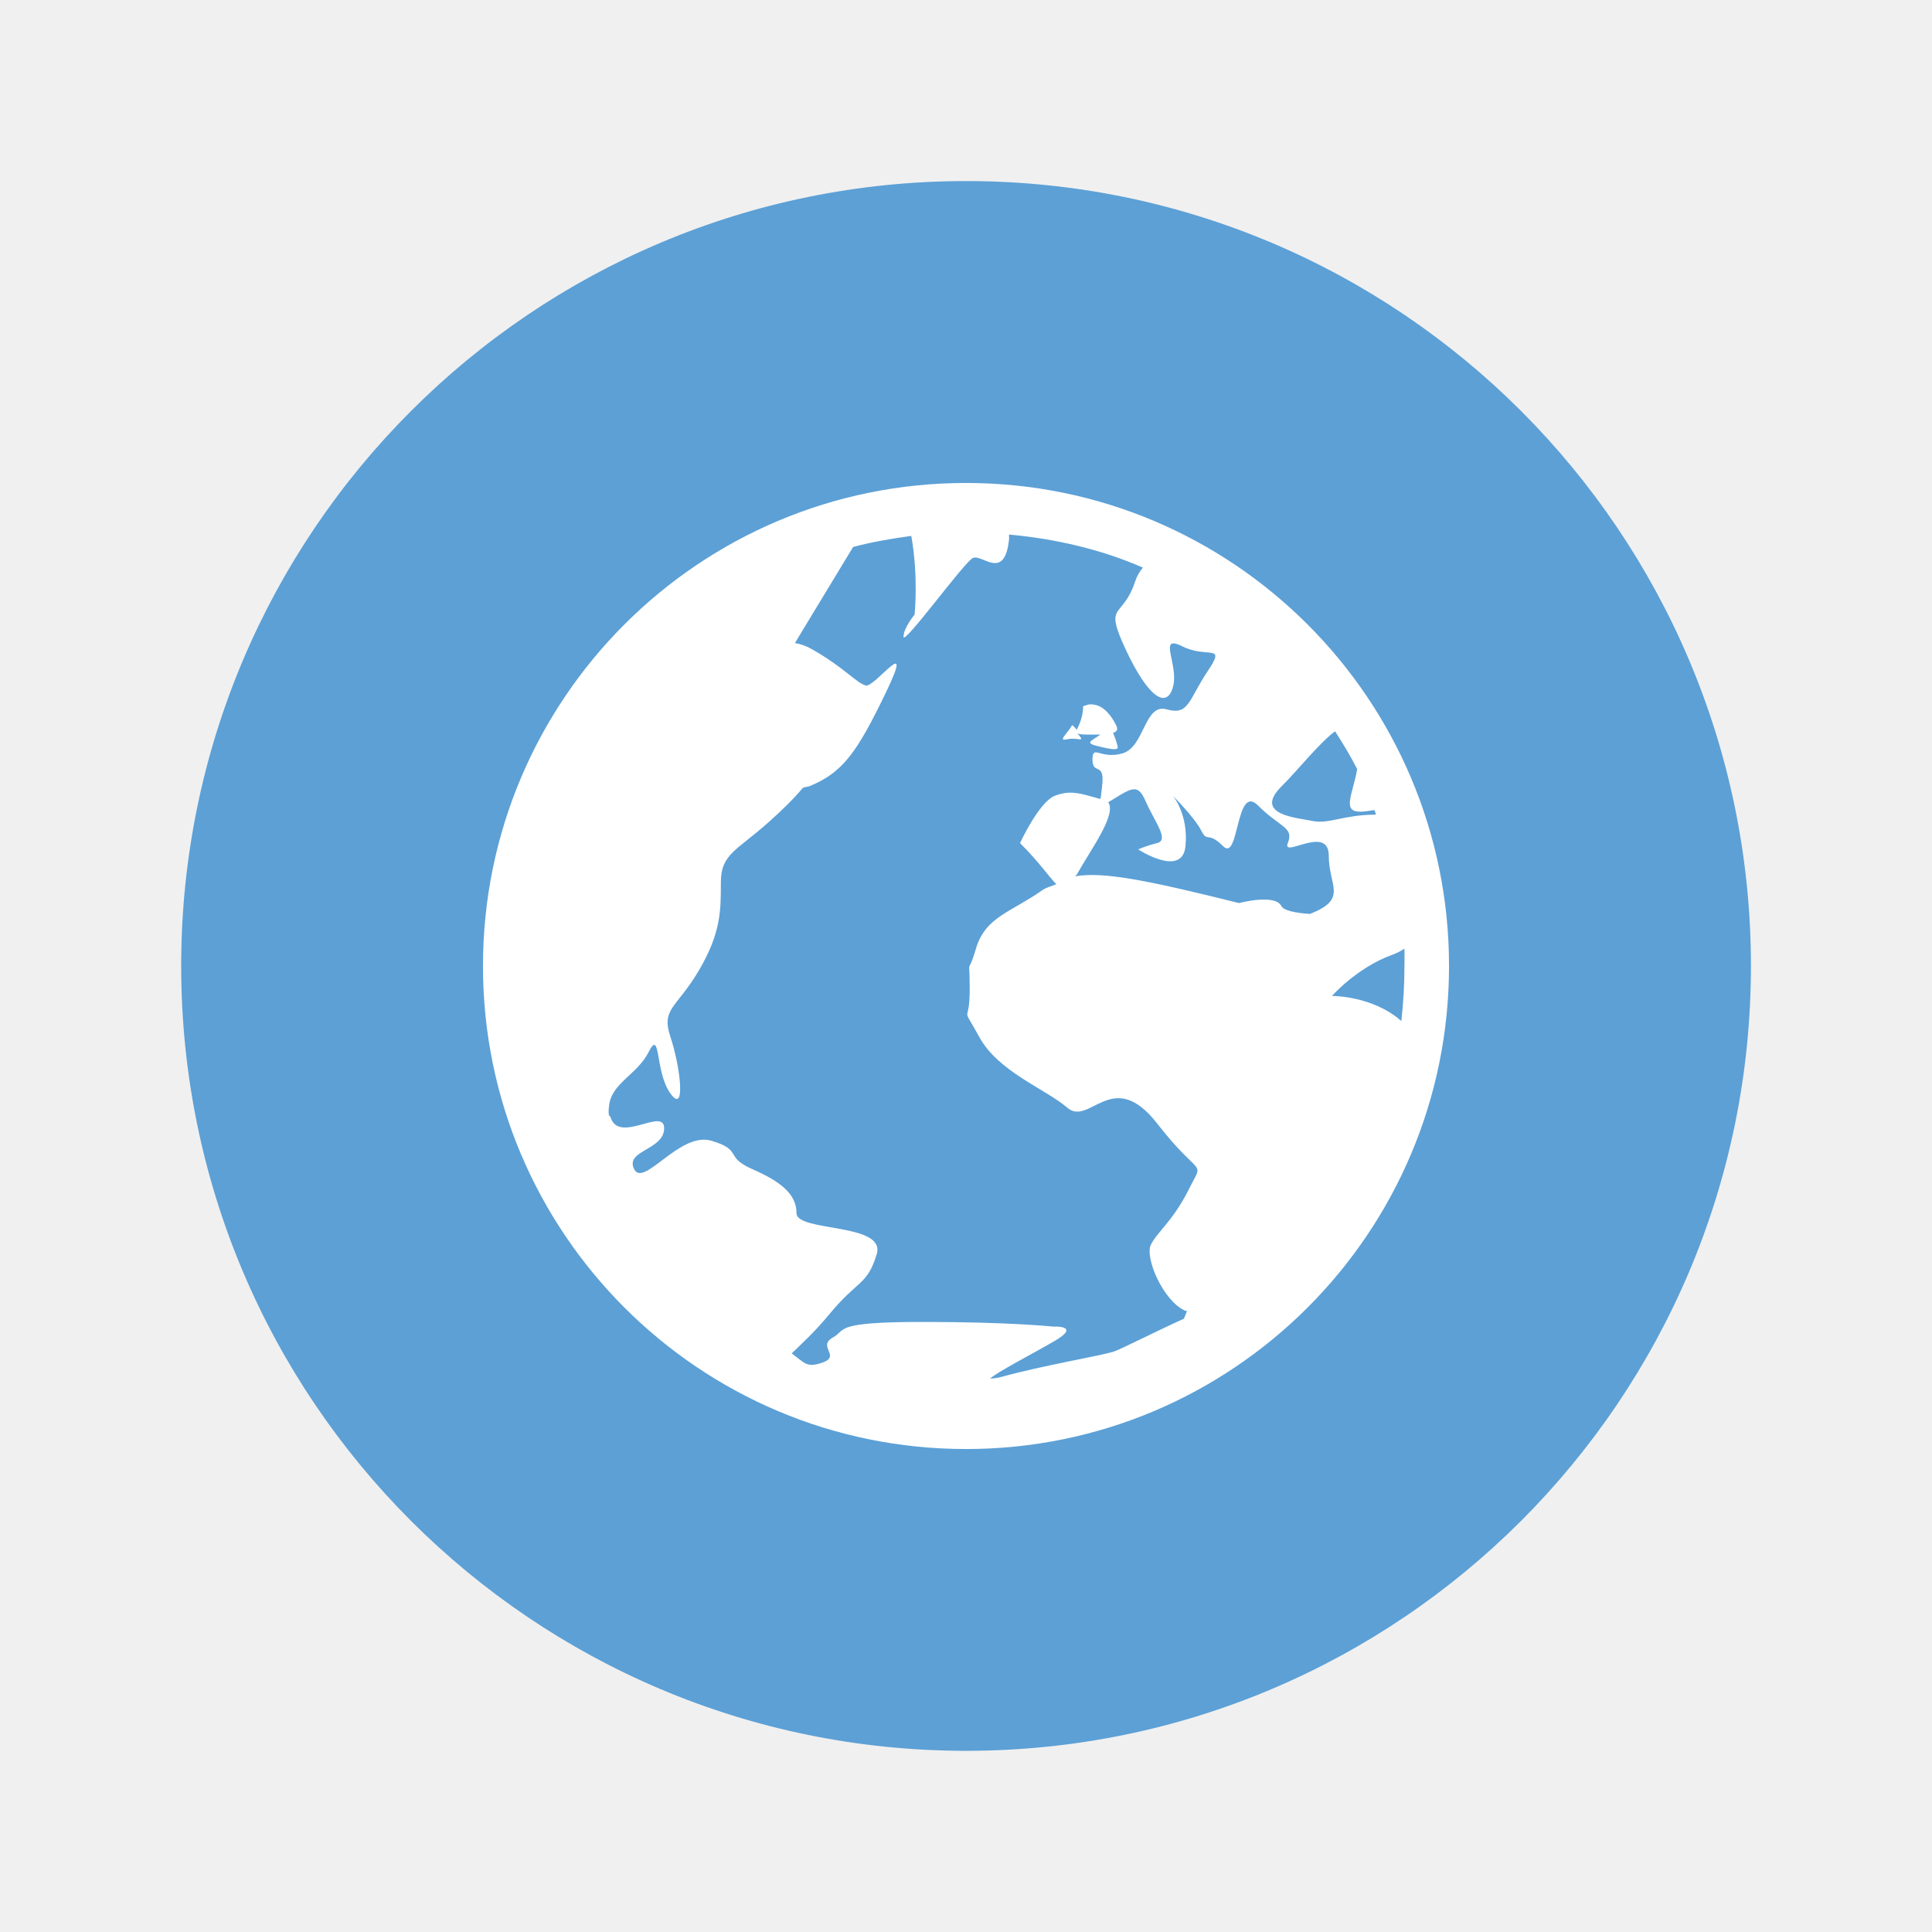
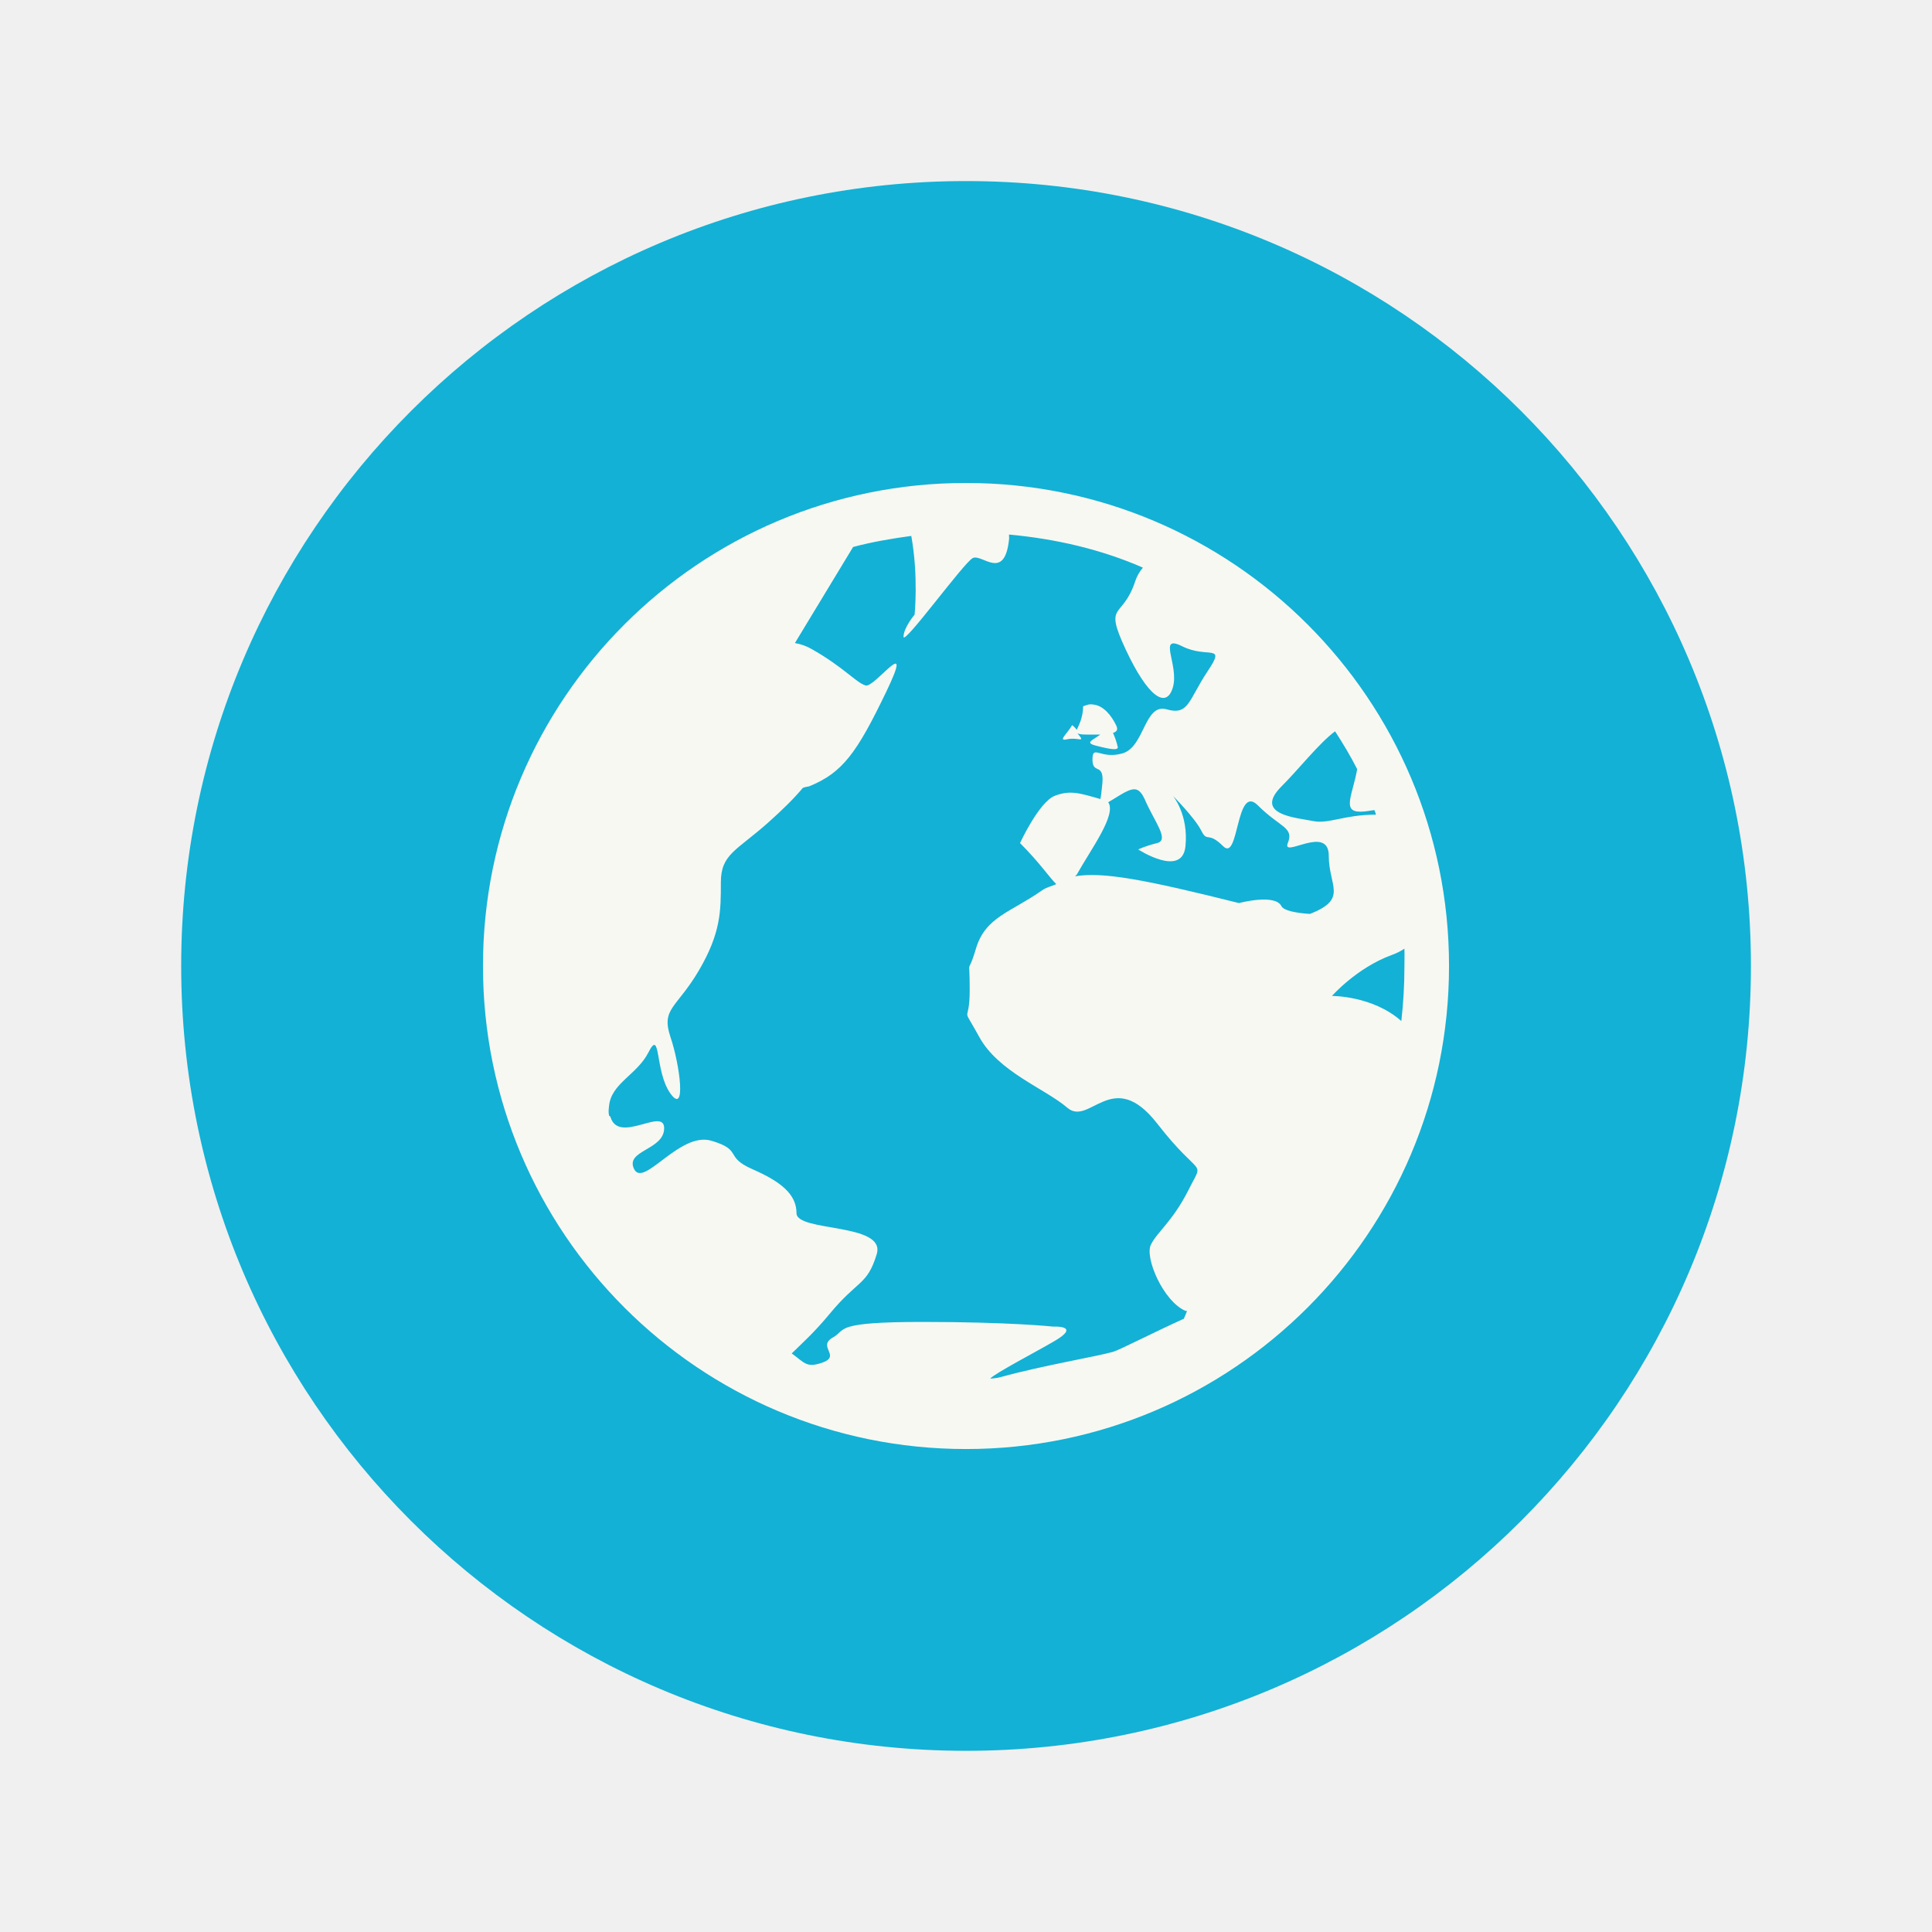
- <svg xmlns="http://www.w3.org/2000/svg" width="64" height="64" viewBox="0 0 16.933 16.933">
-   <g transform="translate(0 -280.067)">
-     <circle cx="8.467" cy="288.533" r="6.879" fill="#5ca0d6" paint-order="stroke markers fill" />
-     <path style="line-height:normal" d="M8.467 284.3a4.233 4.233 0 0 0-4.234 4.233 4.233 4.233 0 0 0 4.234 4.234 4.233 4.233 0 0 0 4.233-4.234 4.233 4.233 0 0 0-4.233-4.233zm.377.452c.412.038.81.131 1.173.29a.355.355 0 0 0-.069.124c-.111.334-.277.174-.082.593.195.418.358.526.414.331.056-.195-.14-.47.083-.358.223.111.388-.031.22.22-.167.251-.163.388-.358.332-.196-.056-.192.33-.387.386-.195.056-.263-.084-.263.055 0 .14.112.01.084.235-.009.068-.007.08-.015.11-.183-.052-.264-.08-.4-.028-.139.056-.304.414-.304.414.175.175.256.3.318.36-.039.018-.086.027-.124.054-.279.196-.496.232-.58.51-.083.28-.055.024-.055.36 0 .334-.085.108.083.414.167.307.577.454.773.622.195.167.396-.364.787.138.39.502.415.3.276.58-.14.278-.276.37-.331.482-.056.112.108.496.303.58h.014c-.01.024-.017.045-.028.069-.253.114-.562.273-.62.29-.139.04-.626.122-.98.22-.045.013-.08.013-.098.015.044-.048.394-.23.567-.331.236-.139-.015-.125-.015-.125s-.376-.041-1.145-.041c-.385 0-.551.017-.635.041a.21.21 0 0 0-.083.042c-.02.018-.035.036-.07.055-.137.08.082.162-.096.221-.133.044-.148 0-.262-.083.081-.08.193-.178.331-.345.251-.304.33-.249.414-.525.084-.276-.703-.193-.703-.359 0-.166-.136-.276-.387-.386-.251-.11-.08-.166-.359-.249-.279-.082-.593.415-.677.249-.083-.166.263-.166.263-.359 0-.188-.398.142-.47-.097-.002-.009-.012-.009-.013-.014-.007-.035-.003-.055 0-.083.017-.198.247-.276.345-.47.111-.22.054.167.193.36.14.194.084-.248 0-.496-.083-.25.053-.25.248-.58.195-.332.194-.525.194-.774 0-.248.135-.276.414-.524.128-.114.228-.213.304-.304.018-.009.036-.009.055-.014.295-.119.42-.296.676-.828.256-.533-.1-.036-.179-.056-.079-.02-.193-.16-.47-.317a.444.444 0 0 0-.151-.055l.51-.842c.164-.044.34-.074.51-.097.064.357.029.69.029.69s-.097.115-.097.194.528-.65.607-.69c.08-.04.279.208.318-.166.002-.022-.002-.022 0-.04zm.7 1.489c-.017.005-.034.009-.051.016 0 .097-.038.168-.056.207-.01-.018-.04-.042-.04-.042-.043.077-.133.145-.042.124.09-.02.16.035.097-.041-.012-.015-.007-.01-.015-.015.012.01.035.015.084.015h.123c-.067.05-.14.071-.04.097.132.034.193.042.193.014a.639.639 0 0 0-.042-.125c.026-.01.05-.023.027-.068-.041-.084-.107-.167-.192-.18a.14.14 0 0 0-.046-.002zm2.157.235c.07.108.136.218.194.332-.039.223-.136.373.027.373.046 0 .087-.01.124-.014.006.014.01.028.014.04-.279 0-.413.084-.552.056-.14-.029-.527-.053-.276-.304.147-.146.33-.38.47-.483zm-1.739.51v.002c.026.009.048.035.07.082.083.195.221.358.11.386-.112.028-.166.056-.166.056s.386.251.414-.028c.028-.279-.11-.442-.11-.442s.192.193.248.304c.056.112.054 0 .193.138.14.14.109-.554.304-.358.195.195.318.19.262.33-.056.14.359-.168.359.111 0 .269.172.378-.165.51-.128-.008-.23-.03-.25-.068-.055-.112-.372-.027-.372-.027-.834-.209-1.196-.275-1.435-.235.004-.009.008-.009.013-.014.122-.22.352-.525.276-.635.107-.061.19-.129.25-.11zm2.347 1.396c.002.056 0 .11 0 .166 0 .157-.01.316-.027.468-.251-.223-.608-.22-.608-.22s.217-.247.524-.359a.486.486 0 0 0 .11-.055z" color="#000" fill="#fff" />
+ <svg xmlns="http://www.w3.org/2000/svg" width="64" height="64" viewBox="0 0 16.933 16.933" version="1.1" id="svg8">
+   <defs id="defs12" />
+   <g transform="translate(0 -280.067)" id="g6">
+     <circle cx="8.467" cy="288.533" r="6.879" fill="#5ca0d6" paint-order="stroke markers fill" id="circle2" style="fill:#13b1d5" />
+     <path style="line-height:normal;fill:#f8f8f2" d="M8.467 284.3a4.233 4.233 0 0 0-4.234 4.233 4.233 4.233 0 0 0 4.234 4.234 4.233 4.233 0 0 0 4.233-4.234 4.233 4.233 0 0 0-4.233-4.233zm.377.452c.412.038.81.131 1.173.29a.355.355 0 0 0-.069.124c-.111.334-.277.174-.082.593.195.418.358.526.414.331.056-.195-.14-.47.083-.358.223.111.388-.031.22.22-.167.251-.163.388-.358.332-.196-.056-.192.33-.387.386-.195.056-.263-.084-.263.055 0 .14.112.01.084.235-.009.068-.007.08-.015.11-.183-.052-.264-.08-.4-.028-.139.056-.304.414-.304.414.175.175.256.3.318.36-.039.018-.086.027-.124.054-.279.196-.496.232-.58.51-.083.28-.055.024-.055.36 0 .334-.085.108.083.414.167.307.577.454.773.622.195.167.396-.364.787.138.39.502.415.3.276.58-.14.278-.276.37-.331.482-.056.112.108.496.303.58h.014c-.01.024-.017.045-.028.069-.253.114-.562.273-.62.29-.139.04-.626.122-.98.22-.045.013-.08.013-.098.015.044-.048.394-.23.567-.331.236-.139-.015-.125-.015-.125s-.376-.041-1.145-.041c-.385 0-.551.017-.635.041a.21.21 0 0 0-.083.042c-.02.018-.035.036-.07.055-.137.08.082.162-.096.221-.133.044-.148 0-.262-.083.081-.08.193-.178.331-.345.251-.304.33-.249.414-.525.084-.276-.703-.193-.703-.359 0-.166-.136-.276-.387-.386-.251-.11-.08-.166-.359-.249-.279-.082-.593.415-.677.249-.083-.166.263-.166.263-.359 0-.188-.398.142-.47-.097-.002-.009-.012-.009-.013-.014-.007-.035-.003-.055 0-.083.017-.198.247-.276.345-.47.111-.22.054.167.193.36.14.194.084-.248 0-.496-.083-.25.053-.25.248-.58.195-.332.194-.525.194-.774 0-.248.135-.276.414-.524.128-.114.228-.213.304-.304.018-.009.036-.009.055-.014.295-.119.42-.296.676-.828.256-.533-.1-.036-.179-.056-.079-.02-.193-.16-.47-.317a.444.444 0 0 0-.151-.055l.51-.842c.164-.044.34-.074.51-.097.064.357.029.69.029.69s-.097.115-.097.194.528-.65.607-.69c.08-.04.279.208.318-.166.002-.022-.002-.022 0-.04zm.7 1.489c-.017.005-.034.009-.051.016 0 .097-.038.168-.056.207-.01-.018-.04-.042-.04-.042-.043.077-.133.145-.042.124.09-.02.16.035.097-.041-.012-.015-.007-.01-.015-.015.012.01.035.015.084.015h.123c-.067.05-.14.071-.04.097.132.034.193.042.193.014a.639.639 0 0 0-.042-.125c.026-.01.05-.023.027-.068-.041-.084-.107-.167-.192-.18a.14.14 0 0 0-.046-.002zm2.157.235c.07.108.136.218.194.332-.039.223-.136.373.027.373.046 0 .087-.01.124-.014.006.014.01.028.014.04-.279 0-.413.084-.552.056-.14-.029-.527-.053-.276-.304.147-.146.33-.38.47-.483zm-1.739.51v.002c.026.009.048.035.07.082.083.195.221.358.11.386-.112.028-.166.056-.166.056s.386.251.414-.028c.028-.279-.11-.442-.11-.442s.192.193.248.304c.056.112.054 0 .193.138.14.14.109-.554.304-.358.195.195.318.19.262.33-.056.14.359-.168.359.111 0 .269.172.378-.165.51-.128-.008-.23-.03-.25-.068-.055-.112-.372-.027-.372-.027-.834-.209-1.196-.275-1.435-.235.004-.009.008-.009.013-.014.122-.22.352-.525.276-.635.107-.061.19-.129.25-.11zm2.347 1.396c.002.056 0 .11 0 .166 0 .157-.01.316-.027.468-.251-.223-.608-.22-.608-.22s.217-.247.524-.359a.486.486 0 0 0 .11-.055z" color="#000" fill="#fff" id="path4" />
  </g>
</svg>
